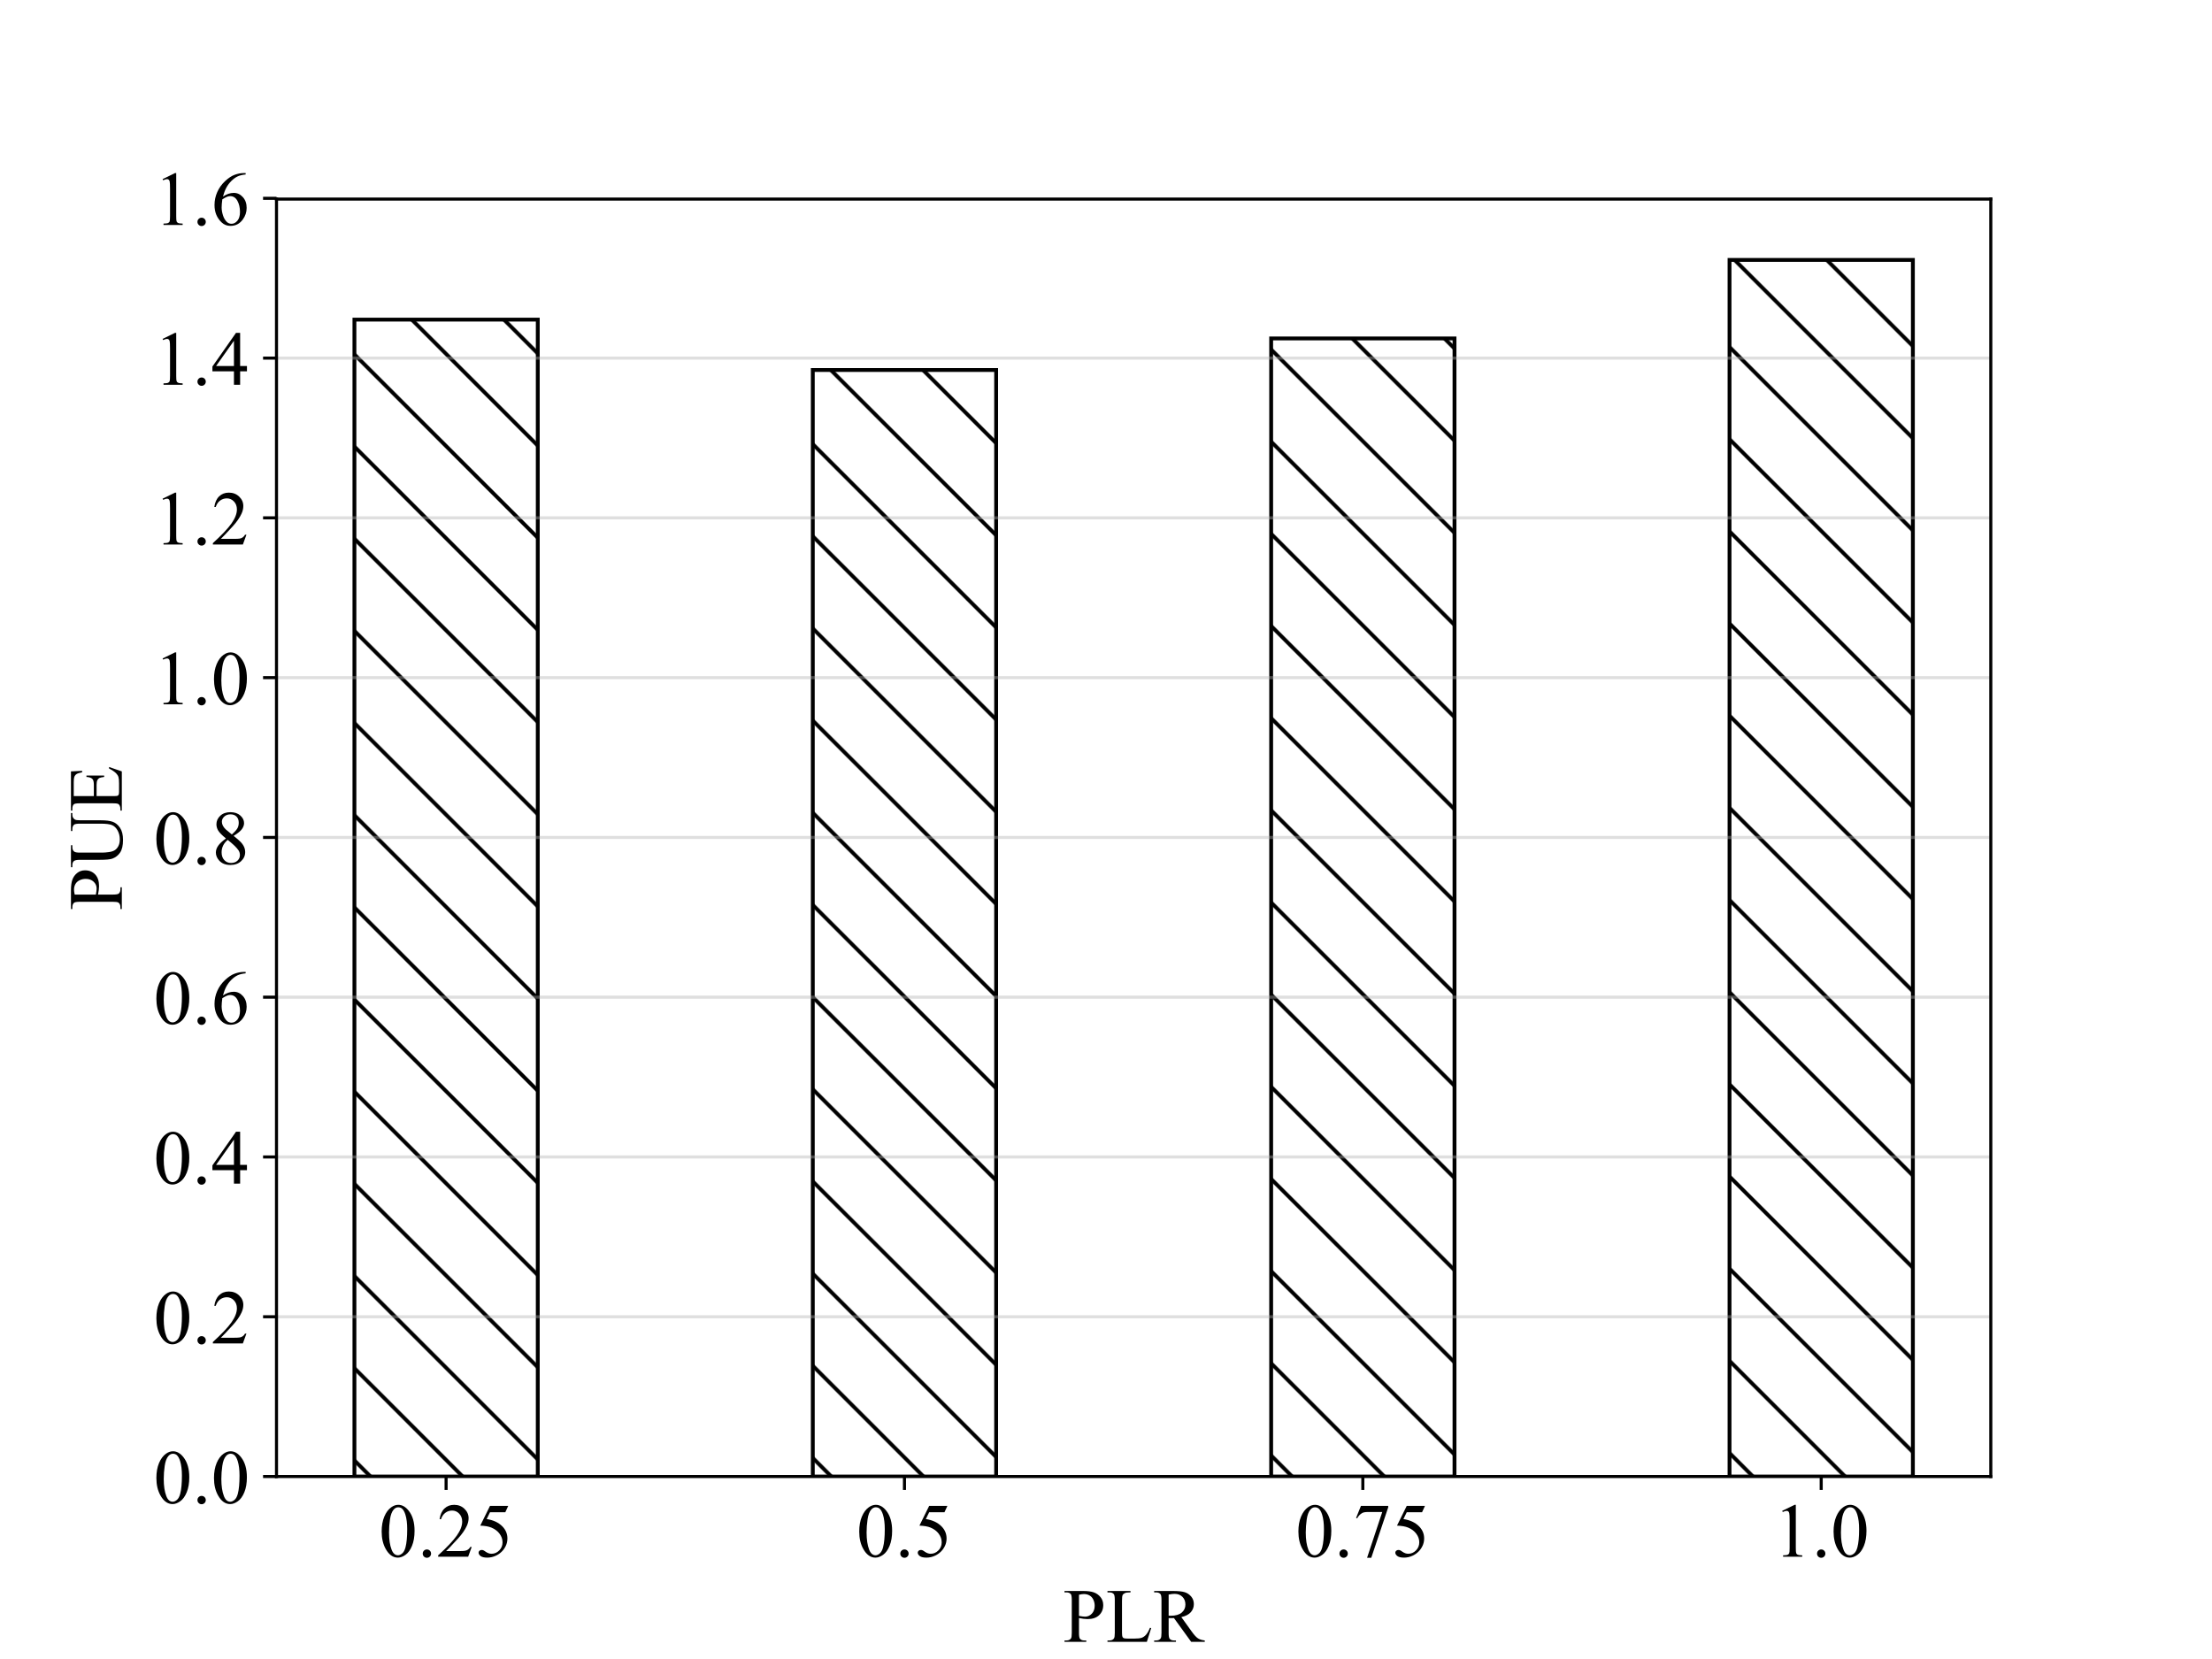
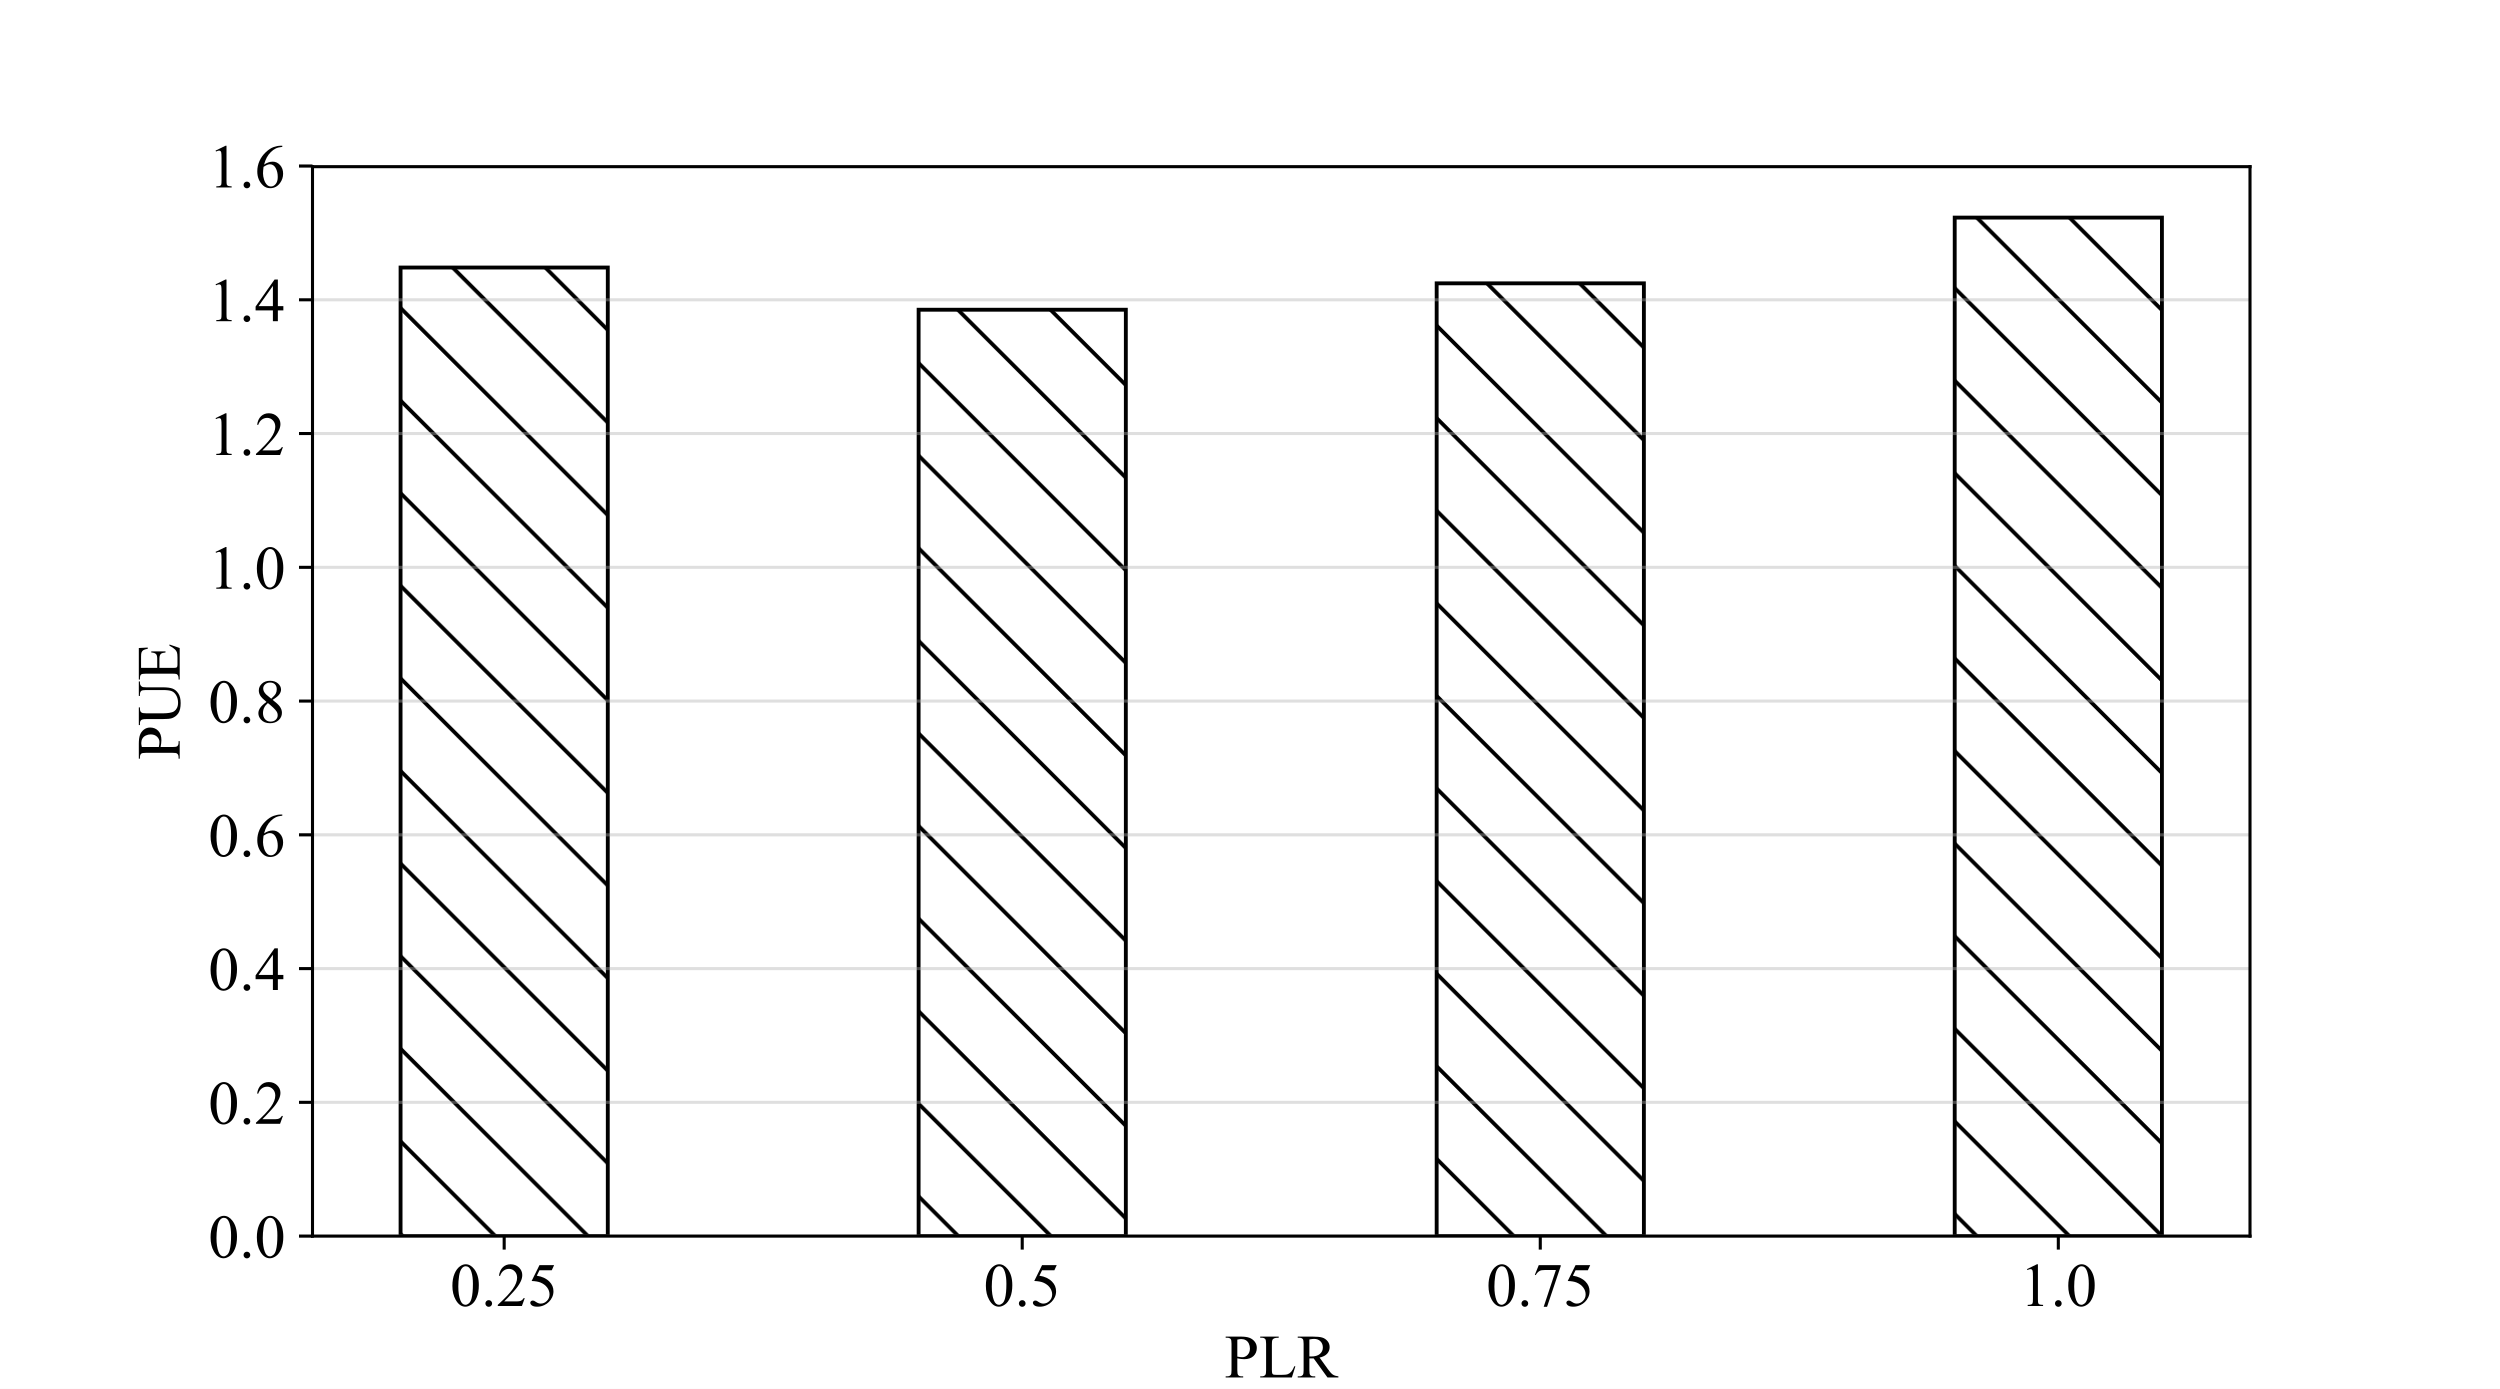
- <svg xmlns="http://www.w3.org/2000/svg" xmlns:xlink="http://www.w3.org/1999/xlink" height="432pt" version="1.1" viewBox="0 0 576 432" width="576pt">
+ <svg xmlns="http://www.w3.org/2000/svg" xmlns:xlink="http://www.w3.org/1999/xlink" height="360pt" version="1.1" viewBox="0 0 648 360" width="648pt">
  <defs>
    <style type="text/css">
*{stroke-linecap:butt;stroke-linejoin:round;}
  </style>
  </defs>
  <g id="figure_1">
    <g id="patch_1">
-       <path d="M 0 432  L 576 432  L 576 0  L 0 0  z " style="fill:#ffffff;" />
+       <path d="M 0 360  L 648 360  L 648 0  L 0 0  z " style="fill:#ffffff;" />
    </g>
    <g id="axes_1">
      <g id="patch_2">
-         <path d="M 72 384.48  L 518.4 384.48  L 518.4 51.84  L 72 51.84  z " style="fill:#ffffff;" />
+         <path d="M 81 320.4  L 583.2 320.4  L 583.2 43.2  L 81 43.2  z " style="fill:#ffffff;" />
      </g>
      <g id="patch_3">
-         <path clip-path="url(#p04f1b7642d)" d="M 92.291 384.48  L 140.034 384.48  L 140.034 83.222  L 92.291 83.222  z " style="fill:url(#h7547657b2d);stroke:#000000;stroke-linejoin:miter;" />
+         <path clip-path="url(#p167841da27)" d="M 103.827 320.4  L 157.539 320.4  L 157.539 69.351  L 103.827 69.351  z " style="fill:url(#hcb8ce20c1c);stroke:#000000;stroke-linejoin:miter;" />
      </g>
      <g id="patch_4">
-         <path clip-path="url(#p04f1b7642d)" d="M 211.649 384.48  L 259.393 384.48  L 259.393 96.348  L 211.649 96.348  z " style="fill:url(#h7547657b2d);stroke:#000000;stroke-linejoin:miter;" />
+         <path clip-path="url(#p167841da27)" d="M 238.105 320.4  L 291.817 320.4  L 291.817 80.29  L 238.105 80.29  z " style="fill:url(#hcb8ce20c1c);stroke:#000000;stroke-linejoin:miter;" />
      </g>
      <g id="patch_5">
-         <path clip-path="url(#p04f1b7642d)" d="M 331.007 384.48  L 378.751 384.48  L 378.751 88.134  L 331.007 88.134  z " style="fill:url(#h7547657b2d);stroke:#000000;stroke-linejoin:miter;" />
+         <path clip-path="url(#p167841da27)" d="M 372.383 320.4  L 426.095 320.4  L 426.095 73.445  L 372.383 73.445  z " style="fill:url(#hcb8ce20c1c);stroke:#000000;stroke-linejoin:miter;" />
      </g>
      <g id="patch_6">
-         <path clip-path="url(#p04f1b7642d)" d="M 450.366 384.48  L 498.109 384.48  L 498.109 67.68  L 450.366 67.68  z " style="fill:url(#h7547657b2d);stroke:#000000;stroke-linejoin:miter;" />
+         <path clip-path="url(#p167841da27)" d="M 506.661 320.4  L 560.373 320.4  L 560.373 56.4  L 506.661 56.4  z " style="fill:url(#hcb8ce20c1c);stroke:#000000;stroke-linejoin:miter;" />
      </g>
      <g id="matplotlib.axis_1">
        <g id="xtick_1">
          <g id="line2d_1">
            <defs>
-               <path d="M 0 0  L 0 3.5  " id="m871f46da52" style="stroke:#000000;stroke-width:0.8;" />
-             </defs>
-             <g>
-               <use style="stroke:#000000;stroke-width:0.8;" x="116.163" xlink:href="#m871f46da52" y="384.48" />
+               <path d="M 0 0  L 0 3.5  " id="m0e8e50bd35" style="stroke:#000000;stroke-width:0.8;" />
+             </defs>
+             <g>
+               <use style="stroke:#000000;stroke-width:0.8;" x="130.683" xlink:href="#m0e8e50bd35" y="320.4" />
            </g>
          </g>
          <g id="text_1">
            <defs>
              <path d="M 3.609 32.719  Q 3.609 44.047 7.031 52.219  Q 10.453 60.406 16.109 64.406  Q 20.516 67.578 25.203 67.578  Q 32.812 67.578 38.875 59.812  Q 46.438 50.203 46.438 33.734  Q 46.438 22.219 43.109 14.156  Q 39.797 6.109 34.641 2.469  Q 29.5 -1.172 24.703 -1.172  Q 15.234 -1.172 8.938 10.016  Q 3.609 19.438 3.609 32.719  z M 13.188 31.5  Q 13.188 17.828 16.547 9.188  Q 19.344 1.906 24.859 1.906  Q 27.484 1.906 30.312 4.266  Q 33.156 6.641 34.625 12.203  Q 36.859 20.609 36.859 35.891  Q 36.859 47.219 34.516 54.781  Q 32.766 60.406 29.984 62.75  Q 27.984 64.359 25.141 64.359  Q 21.828 64.359 19.234 61.375  Q 15.719 57.328 14.453 48.625  Q 13.188 39.938 13.188 31.5  z " id="TimesNewRomanPSMT-30" />
              <path d="M 12.5 9.469  Q 14.797 9.469 16.359 7.875  Q 17.922 6.297 17.922 4.047  Q 17.922 1.812 16.328 0.219  Q 14.75 -1.375 12.5 -1.375  Q 10.25 -1.375 8.656 0.219  Q 7.078 1.812 7.078 4.047  Q 7.078 6.344 8.656 7.906  Q 10.25 9.469 12.5 9.469  z " id="TimesNewRomanPSMT-2e" />
              <path d="M 45.844 12.75  L 41.219 0  L 2.156 0  L 2.156 1.812  Q 19.391 17.531 26.422 27.484  Q 33.453 37.453 33.453 45.703  Q 33.453 52 29.594 56.047  Q 25.734 60.109 20.359 60.109  Q 15.484 60.109 11.594 57.25  Q 7.719 54.391 5.859 48.875  L 4.047 48.875  Q 5.281 57.906 10.328 62.734  Q 15.375 67.578 22.953 67.578  Q 31 67.578 36.391 62.406  Q 41.797 57.234 41.797 50.203  Q 41.797 45.172 39.453 40.141  Q 35.844 32.234 27.734 23.391  Q 15.578 10.109 12.547 7.375  L 29.828 7.375  Q 35.109 7.375 37.234 7.766  Q 39.359 8.156 41.062 9.344  Q 42.781 10.547 44.047 12.75  z " id="TimesNewRomanPSMT-32" />
              <path d="M 43.406 66.219  L 39.594 57.906  L 19.672 57.906  L 15.328 49.031  Q 28.266 47.125 35.844 39.406  Q 42.328 32.766 42.328 23.781  Q 42.328 18.562 40.203 14.109  Q 38.094 9.672 34.859 6.547  Q 31.641 3.422 27.688 1.516  Q 22.078 -1.172 16.156 -1.172  Q 10.203 -1.172 7.484 0.844  Q 4.781 2.875 4.781 5.328  Q 4.781 6.688 5.906 7.734  Q 7.031 8.797 8.734 8.797  Q 10.016 8.797 10.969 8.406  Q 11.922 8.016 14.203 6.391  Q 17.875 3.859 21.625 3.859  Q 27.344 3.859 31.656 8.172  Q 35.984 12.5 35.984 18.703  Q 35.984 24.703 32.125 29.906  Q 28.266 35.109 21.484 37.938  Q 16.156 40.141 6.984 40.484  L 19.672 66.219  z " id="TimesNewRomanPSMT-35" />
            </defs>
-             <g transform="translate(98.66257 405.3675)scale(0.2 -0.2)">
+             <g transform="translate(116.6829 338.51)scale(0.16 -0.16)">
              <use xlink:href="#TimesNewRomanPSMT-30" />
              <use x="50" xlink:href="#TimesNewRomanPSMT-2e" />
              <use x="75" xlink:href="#TimesNewRomanPSMT-32" />
              <use x="125" xlink:href="#TimesNewRomanPSMT-35" />
            </g>
          </g>
        </g>
        <g id="xtick_2">
          <g id="line2d_2">
            <g>
-               <use style="stroke:#000000;stroke-width:0.8;" x="235.521" xlink:href="#m871f46da52" y="384.48" />
+               <use style="stroke:#000000;stroke-width:0.8;" x="264.961" xlink:href="#m0e8e50bd35" y="320.4" />
            </g>
          </g>
          <g id="text_2">
-             <g transform="translate(223.0209 405.3675)scale(0.2 -0.2)">
+             <g transform="translate(254.961 338.51)scale(0.16 -0.16)">
              <use xlink:href="#TimesNewRomanPSMT-30" />
              <use x="50" xlink:href="#TimesNewRomanPSMT-2e" />
              <use x="75" xlink:href="#TimesNewRomanPSMT-35" />
            </g>
          </g>
        </g>
        <g id="xtick_3">
          <g id="line2d_3">
            <g>
-               <use style="stroke:#000000;stroke-width:0.8;" x="354.879" xlink:href="#m871f46da52" y="384.48" />
+               <use style="stroke:#000000;stroke-width:0.8;" x="399.239" xlink:href="#m0e8e50bd35" y="320.4" />
            </g>
          </g>
          <g id="text_3">
            <defs>
              <path d="M 10.062 66.219  L 45.562 66.219  L 45.562 64.359  L 23.484 -1.375  L 18.016 -1.375  L 37.797 58.25  L 19.578 58.25  Q 14.062 58.25 11.719 56.938  Q 7.625 54.688 5.125 50  L 3.719 50.531  z " id="TimesNewRomanPSMT-37" />
            </defs>
-             <g transform="translate(337.3791 405.3675)scale(0.2 -0.2)">
+             <g transform="translate(385.239 338.51)scale(0.16 -0.16)">
              <use xlink:href="#TimesNewRomanPSMT-30" />
              <use x="50" xlink:href="#TimesNewRomanPSMT-2e" />
              <use x="75" xlink:href="#TimesNewRomanPSMT-37" />
              <use x="125" xlink:href="#TimesNewRomanPSMT-35" />
            </g>
          </g>
        </g>
        <g id="xtick_4">
          <g id="line2d_4">
            <g>
-               <use style="stroke:#000000;stroke-width:0.8;" x="474.237" xlink:href="#m871f46da52" y="384.48" />
+               <use style="stroke:#000000;stroke-width:0.8;" x="533.517" xlink:href="#m0e8e50bd35" y="320.4" />
            </g>
          </g>
          <g id="text_4">
            <defs>
              <path d="M 11.719 59.719  L 27.828 67.578  L 29.438 67.578  L 29.438 11.672  Q 29.438 6.109 29.906 4.734  Q 30.375 3.375 31.828 2.641  Q 33.297 1.906 37.797 1.812  L 37.797 0  L 12.891 0  L 12.891 1.812  Q 17.578 1.906 18.938 2.609  Q 20.312 3.328 20.844 4.516  Q 21.391 5.719 21.391 11.672  L 21.391 47.406  Q 21.391 54.641 20.906 56.688  Q 20.562 58.25 19.656 58.984  Q 18.75 59.719 17.484 59.719  Q 15.672 59.719 12.453 58.203  z " id="TimesNewRomanPSMT-31" />
            </defs>
-             <g transform="translate(461.7374 405.3675)scale(0.2 -0.2)">
+             <g transform="translate(523.5171 338.51)scale(0.16 -0.16)">
              <use xlink:href="#TimesNewRomanPSMT-31" />
              <use x="50" xlink:href="#TimesNewRomanPSMT-2e" />
              <use x="75" xlink:href="#TimesNewRomanPSMT-30" />
            </g>
          </g>
        </g>
        <g id="text_5">
          <defs>
            <path d="M 20.516 31  L 20.516 11.719  Q 20.516 5.469 21.875 3.953  Q 23.734 1.812 27.484 1.812  L 30.031 1.812  L 30.031 0  L 1.656 0  L 1.656 1.812  L 4.156 1.812  Q 8.344 1.812 10.156 4.547  Q 11.141 6.062 11.141 11.719  L 11.141 54.5  Q 11.141 60.75 9.812 62.25  Q 7.906 64.406 4.156 64.406  L 1.656 64.406  L 1.656 66.219  L 25.922 66.219  Q 34.812 66.219 39.938 64.375  Q 45.062 62.547 48.578 58.203  Q 52.094 53.859 52.094 47.906  Q 52.094 39.797 46.75 34.719  Q 41.406 29.641 31.641 29.641  Q 29.25 29.641 26.469 29.984  Q 23.688 30.328 20.516 31  z M 20.516 33.797  Q 23.094 33.297 25.094 33.047  Q 27.094 32.812 28.516 32.812  Q 33.594 32.812 37.281 36.734  Q 40.969 40.672 40.969 46.922  Q 40.969 51.219 39.203 54.906  Q 37.453 58.594 34.219 60.422  Q 31 62.25 26.906 62.25  Q 24.422 62.25 20.516 61.328  z " id="TimesNewRomanPSMT-50" />
            <path d="M 57.328 18.312  L 58.938 17.969  L 53.266 0  L 2 0  L 2 1.812  L 4.5 1.812  Q 8.688 1.812 10.5 4.547  Q 11.531 6.109 11.531 11.766  L 11.531 54.5  Q 11.531 60.688 10.156 62.25  Q 8.25 64.406 4.5 64.406  L 2 64.406  L 2 66.219  L 31.984 66.219  L 31.984 64.406  Q 26.703 64.453 24.578 63.422  Q 22.469 62.406 21.688 60.844  Q 20.906 59.281 20.906 53.375  L 20.906 11.766  Q 20.906 7.719 21.688 6.203  Q 22.266 5.172 23.484 4.688  Q 24.703 4.203 31.109 4.203  L 35.938 4.203  Q 43.562 4.203 46.625 5.328  Q 49.703 6.453 52.234 9.297  Q 54.781 12.156 57.328 18.312  z " id="TimesNewRomanPSMT-4c" />
            <path d="M 67.578 0  L 49.906 0  L 27.484 30.953  Q 25 30.859 23.438 30.859  Q 22.797 30.859 22.062 30.875  Q 21.344 30.906 20.562 30.953  L 20.562 11.719  Q 20.562 5.469 21.922 3.953  Q 23.781 1.812 27.484 1.812  L 30.078 1.812  L 30.078 0  L 1.703 0  L 1.703 1.812  L 4.203 1.812  Q 8.406 1.812 10.203 4.547  Q 11.234 6.062 11.234 11.719  L 11.234 54.5  Q 11.234 60.75 9.859 62.25  Q 7.953 64.406 4.203 64.406  L 1.703 64.406  L 1.703 66.219  L 25.828 66.219  Q 36.375 66.219 41.375 64.672  Q 46.391 63.141 49.875 59.016  Q 53.375 54.891 53.375 49.172  Q 53.375 43.062 49.391 38.562  Q 45.406 34.078 37.062 32.234  L 50.734 13.234  Q 55.422 6.688 58.781 4.531  Q 62.156 2.391 67.578 1.812  z M 20.562 34.031  Q 21.484 34.031 22.172 34  Q 22.859 33.984 23.297 33.984  Q 32.766 33.984 37.578 38.078  Q 42.391 42.188 42.391 48.531  Q 42.391 54.734 38.5 58.609  Q 34.625 62.5 28.219 62.5  Q 25.391 62.5 20.562 61.578  z " id="TimesNewRomanPSMT-52" />
          </defs>
-           <g transform="translate(276.8609 427.5331)scale(0.2 -0.2)">
+           <g transform="translate(317.4287 357.0425)scale(0.16 -0.16)">
            <use xlink:href="#TimesNewRomanPSMT-50" />
            <use x="55.615" xlink:href="#TimesNewRomanPSMT-4c" />
            <use x="116.699" xlink:href="#TimesNewRomanPSMT-52" />
          </g>
        </g>
      </g>
      <g id="matplotlib.axis_2">
        <g id="ytick_1">
          <g id="line2d_5">
-             <path clip-path="url(#p04f1b7642d)" d="M 72 384.48  L 518.4 384.48  " style="fill:none;stroke:#b0b0b0;stroke-linecap:square;stroke-opacity:0.4;stroke-width:0.8;" />
+             <path clip-path="url(#p167841da27)" d="M 81 320.4  L 583.2 320.4  " style="fill:none;stroke:#b0b0b0;stroke-linecap:square;stroke-opacity:0.4;stroke-width:0.8;" />
          </g>
          <g id="line2d_6">
            <defs>
-               <path d="M 0 0  L -3.5 0  " id="mc4adfd42f5" style="stroke:#000000;stroke-width:0.8;" />
-             </defs>
-             <g>
-               <use style="stroke:#000000;stroke-width:0.8;" x="72" xlink:href="#mc4adfd42f5" y="384.48" />
+               <path d="M 0 0  L -3.5 0  " id="mb7c008c020" style="stroke:#000000;stroke-width:0.8;" />
+             </defs>
+             <g>
+               <use style="stroke:#000000;stroke-width:0.8;" x="81" xlink:href="#mb7c008c020" y="320.4" />
            </g>
          </g>
          <g id="text_6">
-             <g transform="translate(40 391.4237)scale(0.2 -0.2)">
+             <g transform="translate(54 325.955)scale(0.16 -0.16)">
              <use xlink:href="#TimesNewRomanPSMT-30" />
              <use x="50" xlink:href="#TimesNewRomanPSMT-2e" />
              <use x="75" xlink:href="#TimesNewRomanPSMT-30" />
            </g>
          </g>
        </g>
        <g id="ytick_2">
          <g id="line2d_7">
-             <path clip-path="url(#p04f1b7642d)" d="M 72 342.875  L 518.4 342.875  " style="fill:none;stroke:#b0b0b0;stroke-linecap:square;stroke-opacity:0.4;stroke-width:0.8;" />
+             <path clip-path="url(#p167841da27)" d="M 81 285.729  L 583.2 285.729  " style="fill:none;stroke:#b0b0b0;stroke-linecap:square;stroke-opacity:0.4;stroke-width:0.8;" />
          </g>
          <g id="line2d_8">
            <g>
-               <use style="stroke:#000000;stroke-width:0.8;" x="72" xlink:href="#mc4adfd42f5" y="342.875" />
+               <use style="stroke:#000000;stroke-width:0.8;" x="81" xlink:href="#mb7c008c020" y="285.729" />
            </g>
          </g>
          <g id="text_7">
-             <g transform="translate(40 349.819)scale(0.2 -0.2)">
+             <g transform="translate(54 291.2844)scale(0.16 -0.16)">
              <use xlink:href="#TimesNewRomanPSMT-30" />
              <use x="50" xlink:href="#TimesNewRomanPSMT-2e" />
              <use x="75" xlink:href="#TimesNewRomanPSMT-32" />
            </g>
          </g>
        </g>
        <g id="ytick_3">
          <g id="line2d_9">
-             <path clip-path="url(#p04f1b7642d)" d="M 72 301.27  L 518.4 301.27  " style="fill:none;stroke:#b0b0b0;stroke-linecap:square;stroke-opacity:0.4;stroke-width:0.8;" />
+             <path clip-path="url(#p167841da27)" d="M 81 251.059  L 583.2 251.059  " style="fill:none;stroke:#b0b0b0;stroke-linecap:square;stroke-opacity:0.4;stroke-width:0.8;" />
          </g>
          <g id="line2d_10">
            <g>
-               <use style="stroke:#000000;stroke-width:0.8;" x="72" xlink:href="#mc4adfd42f5" y="301.27" />
+               <use style="stroke:#000000;stroke-width:0.8;" x="81" xlink:href="#mb7c008c020" y="251.059" />
            </g>
          </g>
          <g id="text_8">
            <defs>
              <path d="M 46.531 24.422  L 46.531 17.484  L 37.641 17.484  L 37.641 0  L 29.594 0  L 29.594 17.484  L 1.562 17.484  L 1.562 23.734  L 32.281 67.578  L 37.641 67.578  L 37.641 24.422  z M 29.594 24.422  L 29.594 57.281  L 6.344 24.422  z " id="TimesNewRomanPSMT-34" />
            </defs>
-             <g transform="translate(40 308.2142)scale(0.2 -0.2)">
+             <g transform="translate(54 256.6137)scale(0.16 -0.16)">
              <use xlink:href="#TimesNewRomanPSMT-30" />
              <use x="50" xlink:href="#TimesNewRomanPSMT-2e" />
              <use x="75" xlink:href="#TimesNewRomanPSMT-34" />
            </g>
          </g>
        </g>
        <g id="ytick_4">
          <g id="line2d_11">
-             <path clip-path="url(#p04f1b7642d)" d="M 72 259.666  L 518.4 259.666  " style="fill:none;stroke:#b0b0b0;stroke-linecap:square;stroke-opacity:0.4;stroke-width:0.8;" />
+             <path clip-path="url(#p167841da27)" d="M 81 216.388  L 583.2 216.388  " style="fill:none;stroke:#b0b0b0;stroke-linecap:square;stroke-opacity:0.4;stroke-width:0.8;" />
          </g>
          <g id="line2d_12">
            <g>
-               <use style="stroke:#000000;stroke-width:0.8;" x="72" xlink:href="#mc4adfd42f5" y="259.666" />
+               <use style="stroke:#000000;stroke-width:0.8;" x="81" xlink:href="#mb7c008c020" y="216.388" />
            </g>
          </g>
          <g id="text_9">
            <defs>
              <path d="M 44.828 67.578  L 44.828 65.766  Q 38.375 65.141 34.297 63.203  Q 30.219 61.281 26.234 57.328  Q 22.266 53.375 19.656 48.516  Q 17.047 43.656 15.281 36.969  Q 22.312 41.797 29.391 41.797  Q 36.188 41.797 41.156 36.328  Q 46.141 30.859 46.141 22.266  Q 46.141 13.969 41.109 7.125  Q 35.062 -1.172 25.094 -1.172  Q 18.312 -1.172 13.578 3.328  Q 4.297 12.062 4.297 25.984  Q 4.297 34.859 7.859 42.859  Q 11.422 50.875 18.031 57.078  Q 24.656 63.281 30.703 65.422  Q 36.766 67.578 42 67.578  z M 14.453 33.406  Q 13.578 26.812 13.578 22.75  Q 13.578 18.062 15.312 12.562  Q 17.047 7.078 20.453 3.859  Q 22.953 1.562 26.516 1.562  Q 30.766 1.562 34.109 5.562  Q 37.453 9.578 37.453 17  Q 37.453 25.344 34.125 31.438  Q 30.812 37.547 24.703 37.547  Q 22.859 37.547 20.734 36.766  Q 18.609 35.984 14.453 33.406  z " id="TimesNewRomanPSMT-36" />
            </defs>
-             <g transform="translate(40 266.6095)scale(0.2 -0.2)">
+             <g transform="translate(54 221.9431)scale(0.16 -0.16)">
              <use xlink:href="#TimesNewRomanPSMT-30" />
              <use x="50" xlink:href="#TimesNewRomanPSMT-2e" />
              <use x="75" xlink:href="#TimesNewRomanPSMT-36" />
            </g>
          </g>
        </g>
        <g id="ytick_5">
          <g id="line2d_13">
-             <path clip-path="url(#p04f1b7642d)" d="M 72 218.061  L 518.4 218.061  " style="fill:none;stroke:#b0b0b0;stroke-linecap:square;stroke-opacity:0.4;stroke-width:0.8;" />
+             <path clip-path="url(#p167841da27)" d="M 81 181.717  L 583.2 181.717  " style="fill:none;stroke:#b0b0b0;stroke-linecap:square;stroke-opacity:0.4;stroke-width:0.8;" />
          </g>
          <g id="line2d_14">
            <g>
-               <use style="stroke:#000000;stroke-width:0.8;" x="72" xlink:href="#mc4adfd42f5" y="218.061" />
+               <use style="stroke:#000000;stroke-width:0.8;" x="81" xlink:href="#mb7c008c020" y="181.717" />
            </g>
          </g>
          <g id="text_10">
            <defs>
              <path d="M 19.188 33.344  Q 11.328 39.797 9.047 43.703  Q 6.781 47.609 6.781 51.812  Q 6.781 58.25 11.766 62.906  Q 16.75 67.578 25 67.578  Q 33.016 67.578 37.891 63.234  Q 42.781 58.891 42.781 53.328  Q 42.781 49.609 40.141 45.75  Q 37.5 41.891 29.156 36.672  Q 37.75 30.031 40.531 26.219  Q 44.234 21.234 44.234 15.719  Q 44.234 8.734 38.906 3.781  Q 33.594 -1.172 24.953 -1.172  Q 15.531 -1.172 10.25 4.734  Q 6.062 9.469 6.062 15.094  Q 6.062 19.484 9.016 23.797  Q 11.969 28.125 19.188 33.344  z M 26.859 38.578  Q 32.719 43.844 34.281 46.891  Q 35.844 49.953 35.844 53.812  Q 35.844 58.938 32.953 61.844  Q 30.078 64.75 25.094 64.75  Q 20.125 64.75 17 61.859  Q 13.875 58.984 13.875 55.125  Q 13.875 52.594 15.156 50.047  Q 16.453 47.516 18.844 45.219  z M 21.484 31.5  Q 17.438 28.078 15.484 24.047  Q 13.531 20.016 13.531 15.328  Q 13.531 9.031 16.969 5.25  Q 20.406 1.469 25.734 1.469  Q 31 1.469 34.172 4.438  Q 37.359 7.422 37.359 11.672  Q 37.359 15.188 35.5 17.969  Q 32.031 23.141 21.484 31.5  z " id="TimesNewRomanPSMT-38" />
            </defs>
-             <g transform="translate(40 225.0047)scale(0.2 -0.2)">
+             <g transform="translate(54 187.2724)scale(0.16 -0.16)">
              <use xlink:href="#TimesNewRomanPSMT-30" />
              <use x="50" xlink:href="#TimesNewRomanPSMT-2e" />
              <use x="75" xlink:href="#TimesNewRomanPSMT-38" />
            </g>
          </g>
        </g>
        <g id="ytick_6">
          <g id="line2d_15">
-             <path clip-path="url(#p04f1b7642d)" d="M 72 176.456  L 518.4 176.456  " style="fill:none;stroke:#b0b0b0;stroke-linecap:square;stroke-opacity:0.4;stroke-width:0.8;" />
+             <path clip-path="url(#p167841da27)" d="M 81 147.047  L 583.2 147.047  " style="fill:none;stroke:#b0b0b0;stroke-linecap:square;stroke-opacity:0.4;stroke-width:0.8;" />
          </g>
          <g id="line2d_16">
            <g>
-               <use style="stroke:#000000;stroke-width:0.8;" x="72" xlink:href="#mc4adfd42f5" y="176.456" />
+               <use style="stroke:#000000;stroke-width:0.8;" x="81" xlink:href="#mb7c008c020" y="147.047" />
            </g>
          </g>
          <g id="text_11">
-             <g transform="translate(40 183.3999)scale(0.2 -0.2)">
+             <g transform="translate(54 152.6018)scale(0.16 -0.16)">
              <use xlink:href="#TimesNewRomanPSMT-31" />
              <use x="50" xlink:href="#TimesNewRomanPSMT-2e" />
              <use x="75" xlink:href="#TimesNewRomanPSMT-30" />
            </g>
          </g>
        </g>
        <g id="ytick_7">
          <g id="line2d_17">
-             <path clip-path="url(#p04f1b7642d)" d="M 72 134.851  L 518.4 134.851  " style="fill:none;stroke:#b0b0b0;stroke-linecap:square;stroke-opacity:0.4;stroke-width:0.8;" />
+             <path clip-path="url(#p167841da27)" d="M 81 112.376  L 583.2 112.376  " style="fill:none;stroke:#b0b0b0;stroke-linecap:square;stroke-opacity:0.4;stroke-width:0.8;" />
          </g>
          <g id="line2d_18">
            <g>
-               <use style="stroke:#000000;stroke-width:0.8;" x="72" xlink:href="#mc4adfd42f5" y="134.851" />
+               <use style="stroke:#000000;stroke-width:0.8;" x="81" xlink:href="#mb7c008c020" y="112.376" />
            </g>
          </g>
          <g id="text_12">
-             <g transform="translate(40 141.7952)scale(0.2 -0.2)">
+             <g transform="translate(54 117.9312)scale(0.16 -0.16)">
              <use xlink:href="#TimesNewRomanPSMT-31" />
              <use x="50" xlink:href="#TimesNewRomanPSMT-2e" />
              <use x="75" xlink:href="#TimesNewRomanPSMT-32" />
            </g>
          </g>
        </g>
        <g id="ytick_8">
          <g id="line2d_19">
-             <path clip-path="url(#p04f1b7642d)" d="M 72 93.247  L 518.4 93.247  " style="fill:none;stroke:#b0b0b0;stroke-linecap:square;stroke-opacity:0.4;stroke-width:0.8;" />
+             <path clip-path="url(#p167841da27)" d="M 81 77.706  L 583.2 77.706  " style="fill:none;stroke:#b0b0b0;stroke-linecap:square;stroke-opacity:0.4;stroke-width:0.8;" />
          </g>
          <g id="line2d_20">
            <g>
-               <use style="stroke:#000000;stroke-width:0.8;" x="72" xlink:href="#mc4adfd42f5" y="93.247" />
+               <use style="stroke:#000000;stroke-width:0.8;" x="81" xlink:href="#mb7c008c020" y="77.706" />
            </g>
          </g>
          <g id="text_13">
-             <g transform="translate(40 100.1904)scale(0.2 -0.2)">
+             <g transform="translate(54 83.26053)scale(0.16 -0.16)">
              <use xlink:href="#TimesNewRomanPSMT-31" />
              <use x="50" xlink:href="#TimesNewRomanPSMT-2e" />
              <use x="75" xlink:href="#TimesNewRomanPSMT-34" />
            </g>
          </g>
        </g>
        <g id="ytick_9">
          <g id="line2d_21">
-             <path clip-path="url(#p04f1b7642d)" d="M 72 51.642  L 518.4 51.642  " style="fill:none;stroke:#b0b0b0;stroke-linecap:square;stroke-opacity:0.4;stroke-width:0.8;" />
+             <path clip-path="url(#p167841da27)" d="M 81 43.035  L 583.2 43.035  " style="fill:none;stroke:#b0b0b0;stroke-linecap:square;stroke-opacity:0.4;stroke-width:0.8;" />
          </g>
          <g id="line2d_22">
            <g>
-               <use style="stroke:#000000;stroke-width:0.8;" x="72" xlink:href="#mc4adfd42f5" y="51.642" />
+               <use style="stroke:#000000;stroke-width:0.8;" x="81" xlink:href="#mb7c008c020" y="43.035" />
            </g>
          </g>
          <g id="text_14">
-             <g transform="translate(40 58.58562)scale(0.2 -0.2)">
+             <g transform="translate(54 48.58989)scale(0.16 -0.16)">
              <use xlink:href="#TimesNewRomanPSMT-31" />
              <use x="50" xlink:href="#TimesNewRomanPSMT-2e" />
              <use x="75" xlink:href="#TimesNewRomanPSMT-36" />
            </g>
          </g>
        </g>
        <g id="text_15">
          <defs>
            <path d="M 47.703 64.406  L 47.703 66.219  L 71.141 66.219  L 71.141 64.406  L 68.656 64.406  Q 64.75 64.406 62.641 61.141  Q 61.625 59.625 61.625 54.109  L 61.625 27.25  Q 61.625 17.281 59.641 11.781  Q 57.672 6.297 51.875 2.359  Q 46.094 -1.562 36.141 -1.562  Q 25.297 -1.562 19.672 2.188  Q 14.062 5.953 11.719 12.312  Q 10.156 16.656 10.156 28.609  L 10.156 54.5  Q 10.156 60.594 8.469 62.5  Q 6.781 64.406 3.031 64.406  L 0.531 64.406  L 0.531 66.219  L 29.156 66.219  L 29.156 64.406  L 26.609 64.406  Q 22.516 64.406 20.75 61.812  Q 19.531 60.062 19.531 54.5  L 19.531 25.641  Q 19.531 21.781 20.234 16.797  Q 20.953 11.812 22.797 9.031  Q 24.656 6.25 28.141 4.438  Q 31.641 2.641 36.719 2.641  Q 43.219 2.641 48.344 5.469  Q 53.469 8.297 55.344 12.719  Q 57.234 17.141 57.234 27.688  L 57.234 54.5  Q 57.234 60.688 55.859 62.25  Q 53.953 64.406 50.203 64.406  z " id="TimesNewRomanPSMT-55" />
            <path d="M 20.906 62.594  L 20.906 36.422  L 35.453 36.422  Q 41.109 36.422 43.016 38.141  Q 45.562 40.375 45.844 46.047  L 47.656 46.047  L 47.656 23  L 45.844 23  Q 45.172 27.828 44.484 29.203  Q 43.609 30.906 41.594 31.875  Q 39.594 32.859 35.453 32.859  L 20.906 32.859  L 20.906 11.031  Q 20.906 6.641 21.297 5.688  Q 21.688 4.734 22.656 4.172  Q 23.641 3.609 26.375 3.609  L 37.594 3.609  Q 43.219 3.609 45.75 4.391  Q 48.297 5.172 50.641 7.469  Q 53.656 10.5 56.844 16.609  L 58.797 16.609  L 53.078 0  L 2.047 0  L 2.047 1.812  L 4.391 1.812  Q 6.734 1.812 8.844 2.938  Q 10.406 3.719 10.969 5.281  Q 11.531 6.844 11.531 11.672  L 11.531 54.688  Q 11.531 60.984 10.25 62.453  Q 8.5 64.406 4.391 64.406  L 2.047 64.406  L 2.047 66.219  L 53.078 66.219  L 53.812 51.703  L 51.906 51.703  Q 50.875 56.938 49.625 58.891  Q 48.391 60.844 45.953 61.859  Q 44 62.594 39.062 62.594  z " id="TimesNewRomanPSMT-45" />
          </defs>
-           <g transform="translate(31.72188 237.0506)rotate(-90)scale(0.2 -0.2)">
+           <g transform="translate(46.5775 196.9125)rotate(-90)scale(0.16 -0.16)">
            <use xlink:href="#TimesNewRomanPSMT-50" />
            <use x="55.615" xlink:href="#TimesNewRomanPSMT-55" />
            <use x="127.832" xlink:href="#TimesNewRomanPSMT-45" />
          </g>
        </g>
      </g>
      <g id="patch_7">
-         <path d="M 72 384.48  L 72 51.84  " style="fill:none;stroke:#000000;stroke-linecap:square;stroke-linejoin:miter;stroke-width:0.8;" />
+         <path d="M 81 320.4  L 81 43.2  " style="fill:none;stroke:#000000;stroke-linecap:square;stroke-linejoin:miter;stroke-width:0.8;" />
      </g>
      <g id="patch_8">
-         <path d="M 518.4 384.48  L 518.4 51.84  " style="fill:none;stroke:#000000;stroke-linecap:square;stroke-linejoin:miter;stroke-width:0.8;" />
+         <path d="M 583.2 320.4  L 583.2 43.2  " style="fill:none;stroke:#000000;stroke-linecap:square;stroke-linejoin:miter;stroke-width:0.8;" />
      </g>
      <g id="patch_9">
-         <path d="M 72 384.48  L 518.4 384.48  " style="fill:none;stroke:#000000;stroke-linecap:square;stroke-linejoin:miter;stroke-width:0.8;" />
+         <path d="M 81 320.4  L 583.2 320.4  " style="fill:none;stroke:#000000;stroke-linecap:square;stroke-linejoin:miter;stroke-width:0.8;" />
      </g>
      <g id="patch_10">
-         <path d="M 72 51.84  L 518.4 51.84  " style="fill:none;stroke:#000000;stroke-linecap:square;stroke-linejoin:miter;stroke-width:0.8;" />
+         <path d="M 81 43.2  L 583.2 43.2  " style="fill:none;stroke:#000000;stroke-linecap:square;stroke-linejoin:miter;stroke-width:0.8;" />
      </g>
    </g>
  </g>
  <defs>
-     <clipPath id="p04f1b7642d">
-       <rect height="332.64" width="446.4" x="72" y="51.84" />
+     <clipPath id="p167841da27">
+       <rect height="277.2" width="502.2" x="81" y="43.2" />
    </clipPath>
  </defs>
  <defs>
-     <pattern height="72" id="h7547657b2d" patternUnits="userSpaceOnUse" width="72" x="0" y="0">
+     <pattern height="72" id="hcb8ce20c1c" patternUnits="userSpaceOnUse" width="72" x="0" y="0">
      <rect fill="none" height="73" width="73" x="0" y="0" />
      <path d="M -36 36  L 36 108  M -24 24  L 48 96  M -12 12  L 60 84  M 0 0  L 72 72  M 12 -12  L 84 60  M 24 -24  L 96 48  M 36 -36  L 108 36  " style="fill:#000000;stroke:#000000;stroke-linecap:butt;stroke-linejoin:miter;stroke-width:1.0;" />
    </pattern>
  </defs>
</svg>
